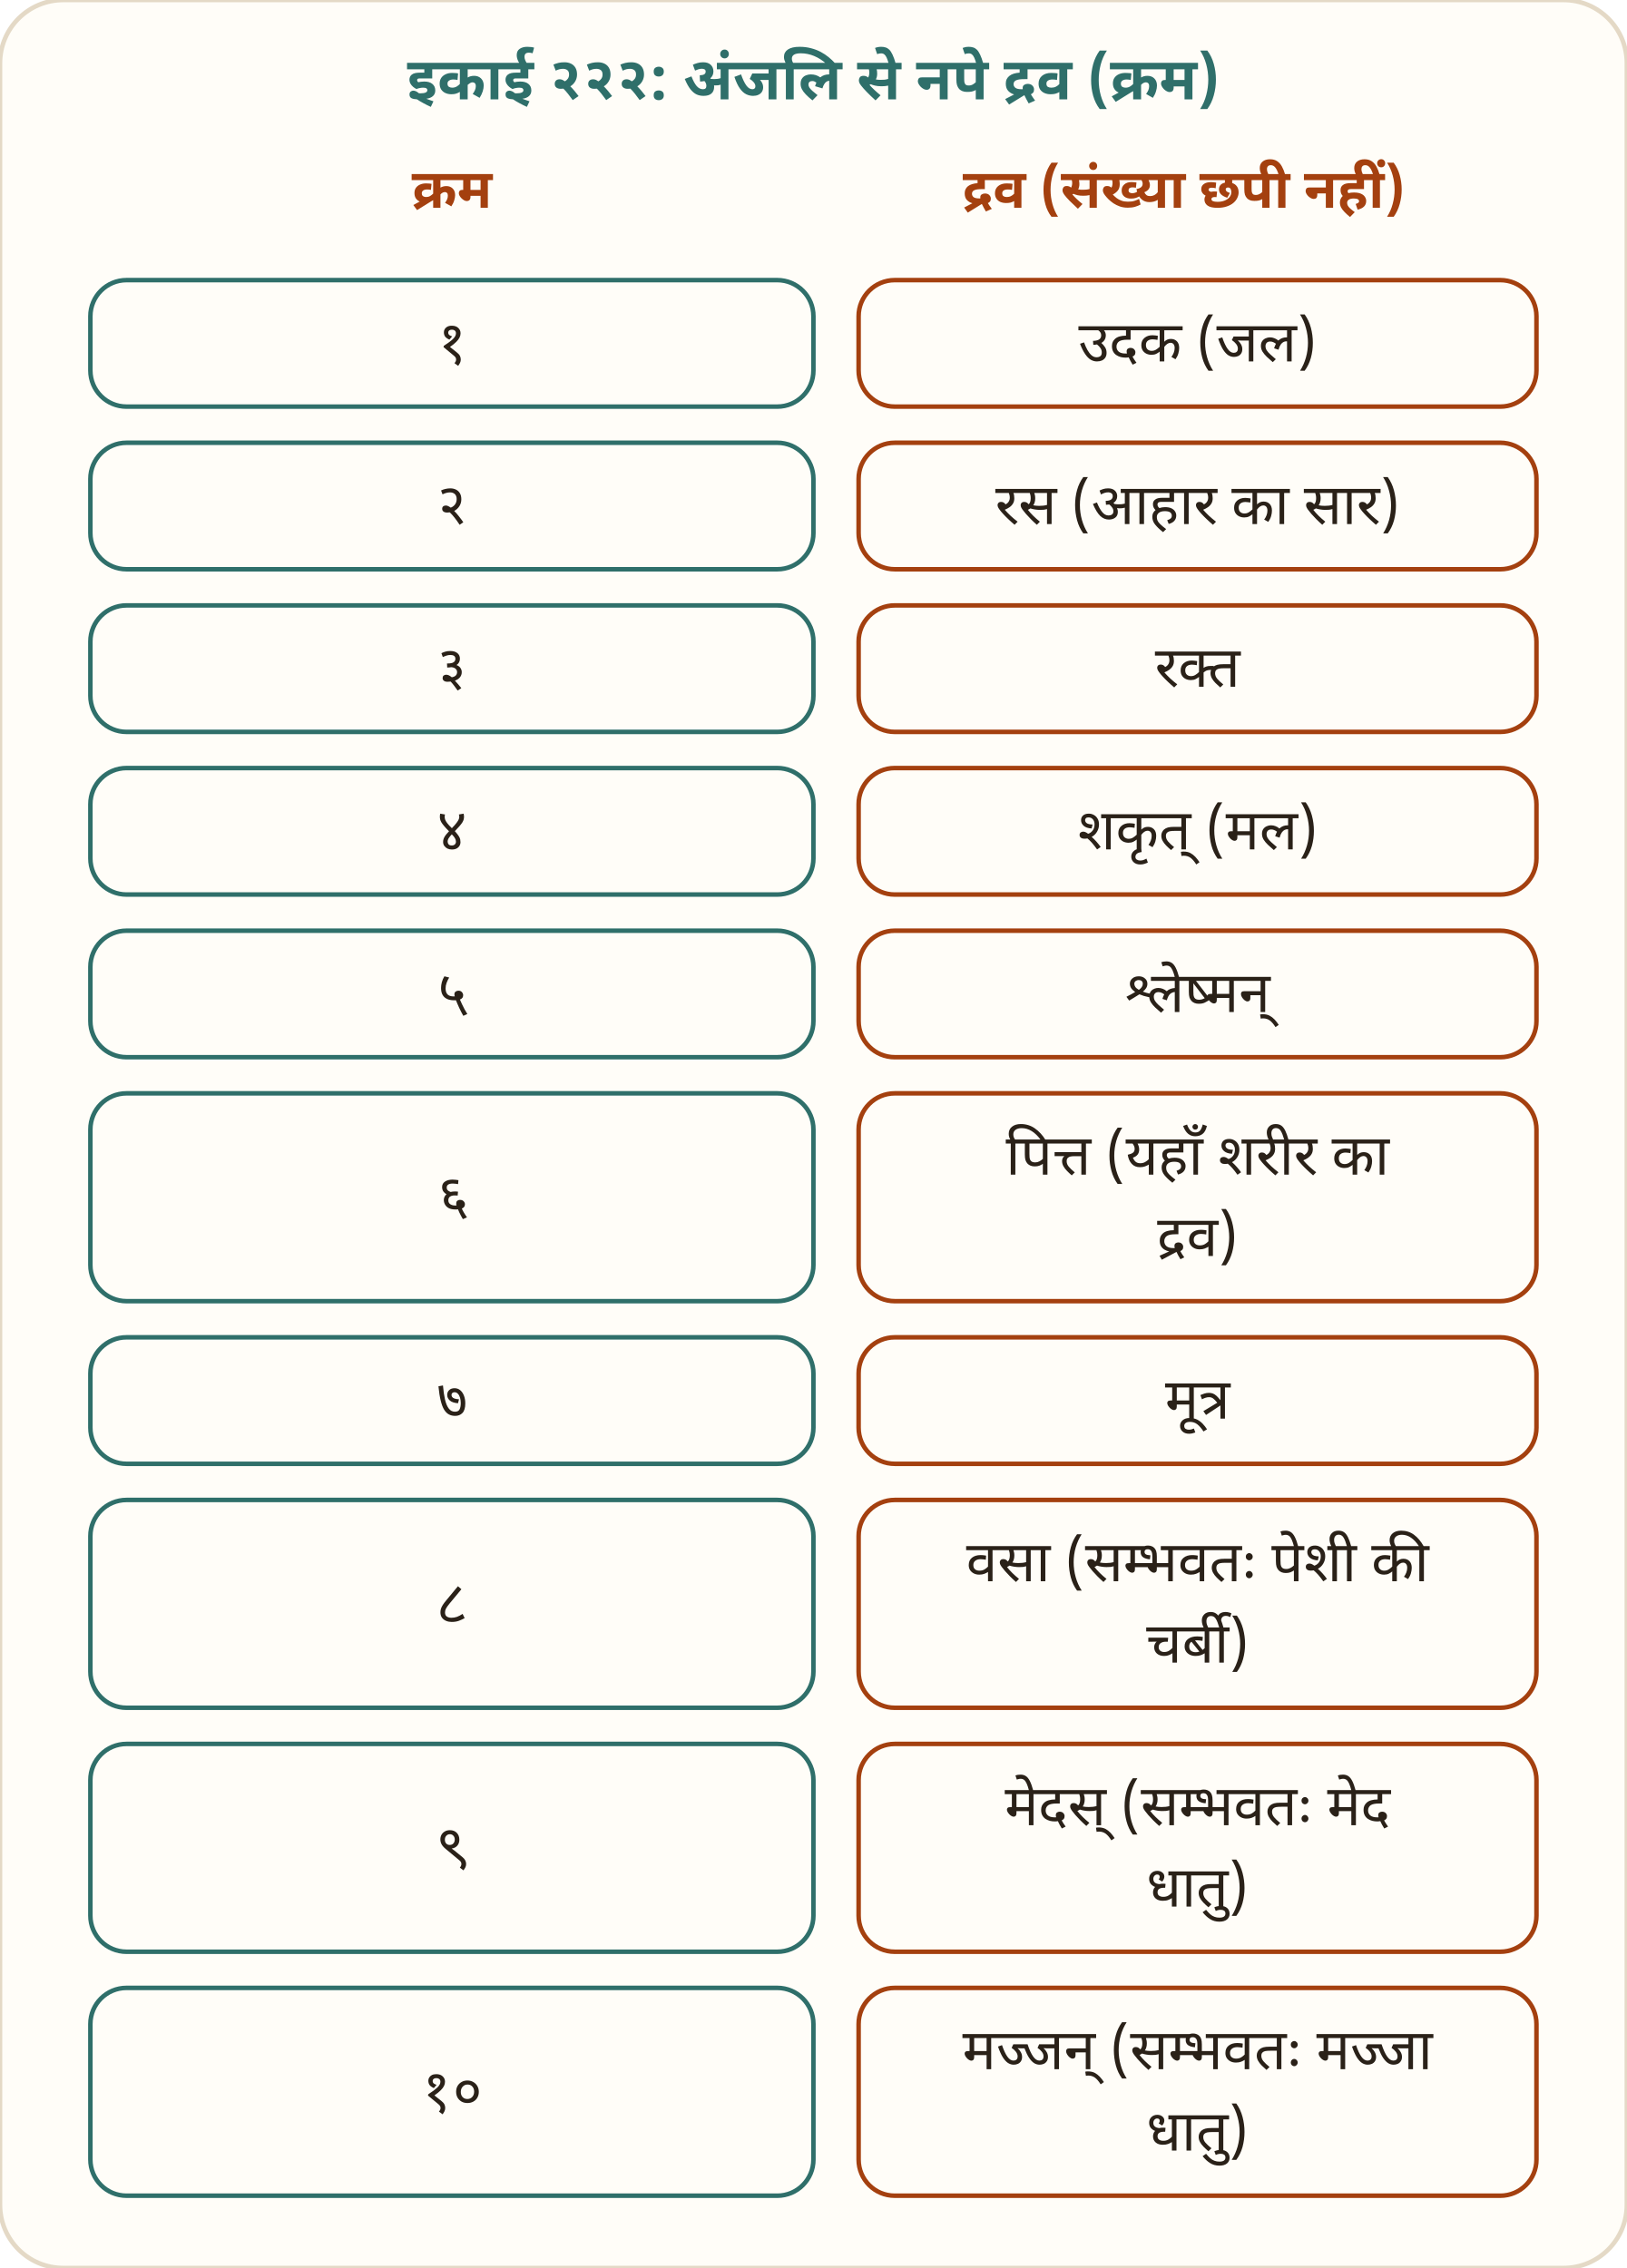
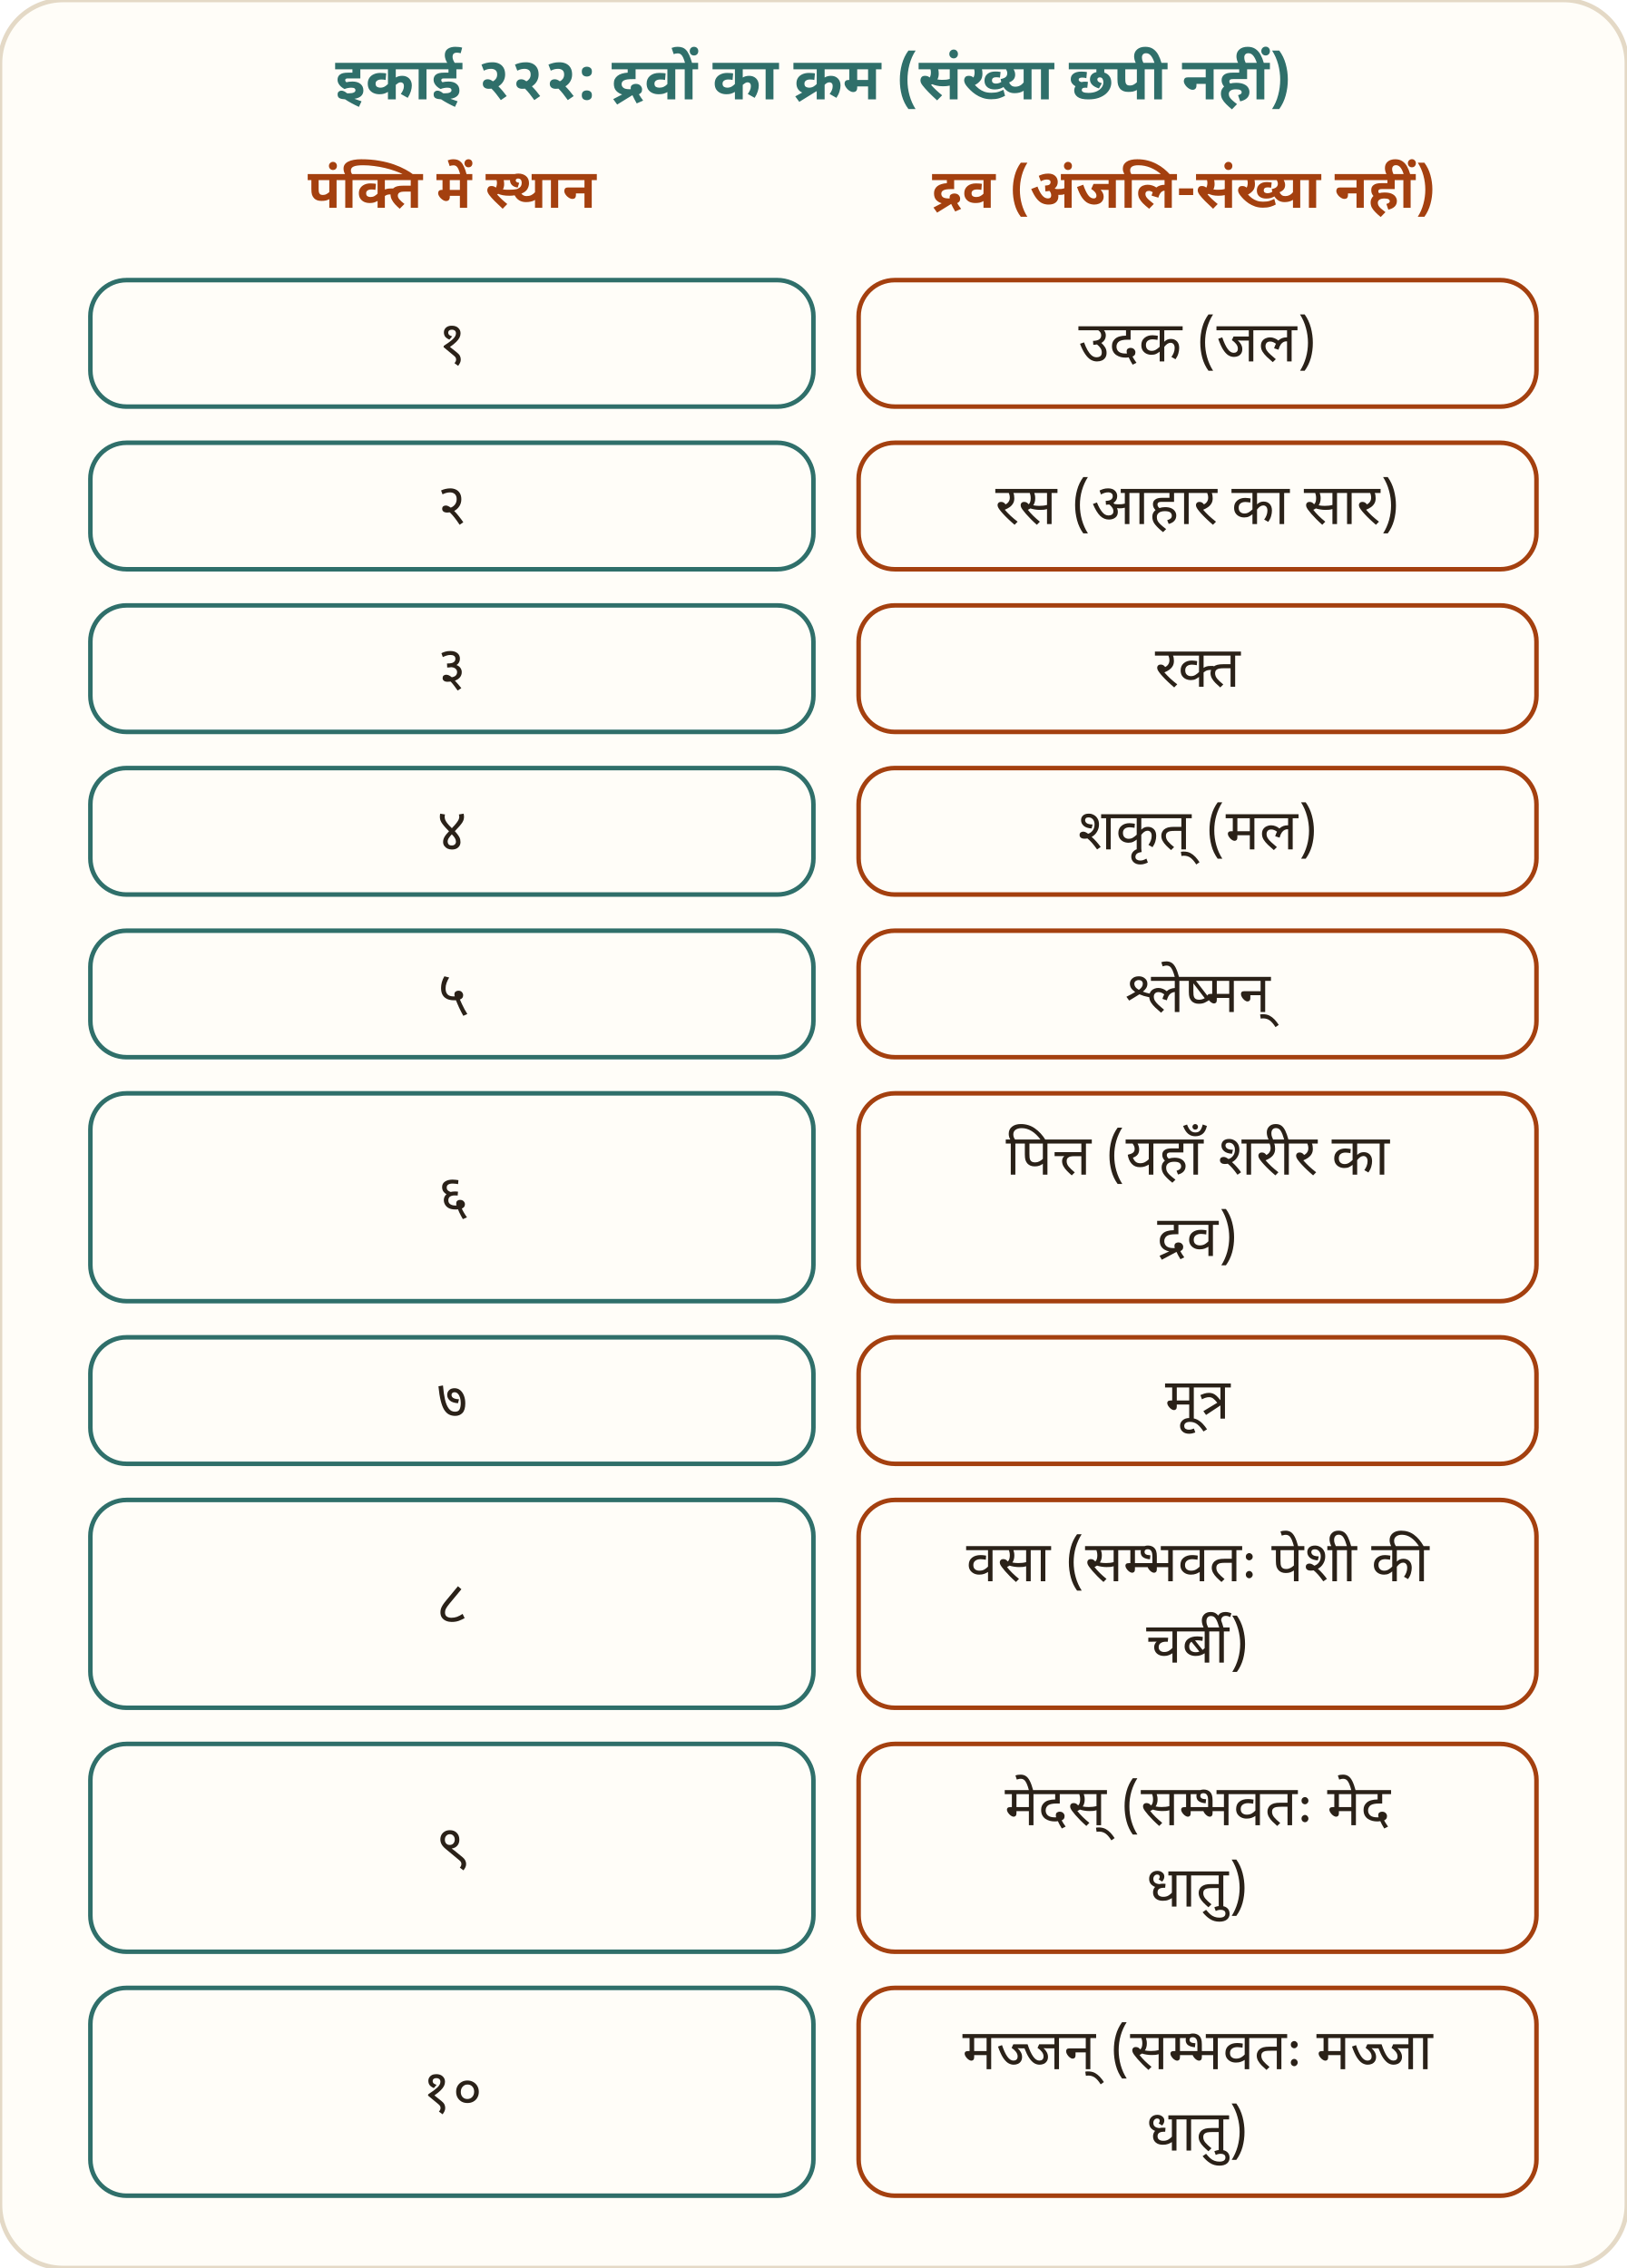
<svg xmlns="http://www.w3.org/2000/svg" viewBox="0 0 360 502" role="img">
  <rect width="360" height="502" rx="14" fill="#fffdf8" stroke="#e4d9c6" />
-   <text x="180" y="22" font-family="'Noto Sans Devanagari','Mukta','Nirmala UI','Mangal',sans-serif" font-size="13" font-weight="700" fill="#2f6f6a" text-anchor="middle">इकाई २२२: अंजलि से नपे द्रव (क्रम)</text>
-   <text x="100" y="46" font-family="'Noto Sans Devanagari','Mukta','Nirmala UI','Mangal',sans-serif" font-size="12" font-weight="700" fill="#a4400f" text-anchor="middle">क्रम</text>
-   <text x="262" y="46" font-family="'Noto Sans Devanagari','Mukta','Nirmala UI','Mangal',sans-serif" font-size="12" font-weight="700" fill="#a4400f" text-anchor="middle">द्रव (संख्या छपी नहीं)</text>
+   <text x="180" y="22" font-family="'Noto Sans Devanagari','Mukta','Nirmala UI','Mangal',sans-serif" font-size="13" font-weight="700" fill="#2f6f6a" text-anchor="middle">इकाई २२२: द्रवों का क्रम (संख्या छपी नहीं)</text>
+   <text x="100" y="46" font-family="'Noto Sans Devanagari','Mukta','Nirmala UI','Mangal',sans-serif" font-size="12" font-weight="700" fill="#a4400f" text-anchor="middle">पंक्ति में स्थान</text>
+   <text x="262" y="46" font-family="'Noto Sans Devanagari','Mukta','Nirmala UI','Mangal',sans-serif" font-size="12" font-weight="700" fill="#a4400f" text-anchor="middle">द्रव (अंजलि-संख्या नहीं)</text>
  <rect x="20" y="62" width="160" height="28" rx="8" fill="#fffdf8" stroke="#2f6f6a" />
  <text x="100.0" y="80.0" font-family="'Noto Sans Devanagari','Mukta','Nirmala UI','Mangal',sans-serif" font-size="12.5" font-weight="500" fill="#2a2118" text-anchor="middle">१</text>
  <rect x="190" y="62" width="150" height="28" rx="8" fill="#fffdf8" stroke="#a4400f" />
  <text x="265.0" y="80.0" font-family="'Noto Sans Devanagari','Mukta','Nirmala UI','Mangal',sans-serif" font-size="12.5" font-weight="500" fill="#2a2118" text-anchor="middle">उदक (जल)</text>
  <rect x="20" y="98" width="160" height="28" rx="8" fill="#fffdf8" stroke="#2f6f6a" />
  <text x="100.0" y="116.0" font-family="'Noto Sans Devanagari','Mukta','Nirmala UI','Mangal',sans-serif" font-size="12.5" font-weight="500" fill="#2a2118" text-anchor="middle">२</text>
  <rect x="190" y="98" width="150" height="28" rx="8" fill="#fffdf8" stroke="#a4400f" />
  <text x="265.0" y="116.0" font-family="'Noto Sans Devanagari','Mukta','Nirmala UI','Mangal',sans-serif" font-size="12.5" font-weight="500" fill="#2a2118" text-anchor="middle">रस (आहार का सार)</text>
  <rect x="20" y="134" width="160" height="28" rx="8" fill="#fffdf8" stroke="#2f6f6a" />
  <text x="100.0" y="152.0" font-family="'Noto Sans Devanagari','Mukta','Nirmala UI','Mangal',sans-serif" font-size="12.5" font-weight="500" fill="#2a2118" text-anchor="middle">३</text>
  <rect x="190" y="134" width="150" height="28" rx="8" fill="#fffdf8" stroke="#a4400f" />
  <text x="265.0" y="152.0" font-family="'Noto Sans Devanagari','Mukta','Nirmala UI','Mangal',sans-serif" font-size="12.5" font-weight="500" fill="#2a2118" text-anchor="middle">रक्त</text>
  <rect x="20" y="170" width="160" height="28" rx="8" fill="#fffdf8" stroke="#2f6f6a" />
  <text x="100.0" y="188.0" font-family="'Noto Sans Devanagari','Mukta','Nirmala UI','Mangal',sans-serif" font-size="12.5" font-weight="500" fill="#2a2118" text-anchor="middle">४</text>
  <rect x="190" y="170" width="150" height="28" rx="8" fill="#fffdf8" stroke="#a4400f" />
  <text x="265.0" y="188.0" font-family="'Noto Sans Devanagari','Mukta','Nirmala UI','Mangal',sans-serif" font-size="12.5" font-weight="500" fill="#2a2118" text-anchor="middle">शकृत् (मल)</text>
  <rect x="20" y="206" width="160" height="28" rx="8" fill="#fffdf8" stroke="#2f6f6a" />
  <text x="100.0" y="224.0" font-family="'Noto Sans Devanagari','Mukta','Nirmala UI','Mangal',sans-serif" font-size="12.5" font-weight="500" fill="#2a2118" text-anchor="middle">५</text>
  <rect x="190" y="206" width="150" height="28" rx="8" fill="#fffdf8" stroke="#a4400f" />
  <text x="265.0" y="224.0" font-family="'Noto Sans Devanagari','Mukta','Nirmala UI','Mangal',sans-serif" font-size="12.5" font-weight="500" fill="#2a2118" text-anchor="middle">श्लेष्मन्</text>
  <rect x="20" y="242" width="160" height="46" rx="8" fill="#fffdf8" stroke="#2f6f6a" />
  <text x="100.0" y="269.0" font-family="'Noto Sans Devanagari','Mukta','Nirmala UI','Mangal',sans-serif" font-size="12.5" font-weight="500" fill="#2a2118" text-anchor="middle">६</text>
  <rect x="190" y="242" width="150" height="46" rx="8" fill="#fffdf8" stroke="#a4400f" />
  <text x="265.0" y="260.0" font-family="'Noto Sans Devanagari','Mukta','Nirmala UI','Mangal',sans-serif" font-size="12.5" font-weight="500" fill="#2a2118" text-anchor="middle">पित्त (यहाँ शरीर का</text>
  <text x="265.0" y="278.0" font-family="'Noto Sans Devanagari','Mukta','Nirmala UI','Mangal',sans-serif" font-size="12.5" font-weight="500" fill="#2a2118" text-anchor="middle">द्रव)</text>
  <rect x="20" y="296" width="160" height="28" rx="8" fill="#fffdf8" stroke="#2f6f6a" />
  <text x="100.0" y="314.0" font-family="'Noto Sans Devanagari','Mukta','Nirmala UI','Mangal',sans-serif" font-size="12.5" font-weight="500" fill="#2a2118" text-anchor="middle">७</text>
  <rect x="190" y="296" width="150" height="28" rx="8" fill="#fffdf8" stroke="#a4400f" />
  <text x="265.0" y="314.0" font-family="'Noto Sans Devanagari','Mukta','Nirmala UI','Mangal',sans-serif" font-size="12.5" font-weight="500" fill="#2a2118" text-anchor="middle">मूत्र</text>
  <rect x="20" y="332" width="160" height="46" rx="8" fill="#fffdf8" stroke="#2f6f6a" />
  <text x="100.0" y="359.0" font-family="'Noto Sans Devanagari','Mukta','Nirmala UI','Mangal',sans-serif" font-size="12.5" font-weight="500" fill="#2a2118" text-anchor="middle">८</text>
  <rect x="190" y="332" width="150" height="46" rx="8" fill="#fffdf8" stroke="#a4400f" />
  <text x="265.0" y="350.0" font-family="'Noto Sans Devanagari','Mukta','Nirmala UI','Mangal',sans-serif" font-size="12.5" font-weight="500" fill="#2a2118" text-anchor="middle">वसा (सम्भवतः पेशी की</text>
  <text x="265.0" y="368.0" font-family="'Noto Sans Devanagari','Mukta','Nirmala UI','Mangal',sans-serif" font-size="12.5" font-weight="500" fill="#2a2118" text-anchor="middle">चर्बी)</text>
  <rect x="20" y="386" width="160" height="46" rx="8" fill="#fffdf8" stroke="#2f6f6a" />
  <text x="100.0" y="413.0" font-family="'Noto Sans Devanagari','Mukta','Nirmala UI','Mangal',sans-serif" font-size="12.5" font-weight="500" fill="#2a2118" text-anchor="middle">९</text>
  <rect x="190" y="386" width="150" height="46" rx="8" fill="#fffdf8" stroke="#a4400f" />
  <text x="265.0" y="404.0" font-family="'Noto Sans Devanagari','Mukta','Nirmala UI','Mangal',sans-serif" font-size="12.5" font-weight="500" fill="#2a2118" text-anchor="middle">मेदस् (सम्भवतः मेद</text>
  <text x="265.0" y="422.0" font-family="'Noto Sans Devanagari','Mukta','Nirmala UI','Mangal',sans-serif" font-size="12.5" font-weight="500" fill="#2a2118" text-anchor="middle">धातु)</text>
  <rect x="20" y="440" width="160" height="46" rx="8" fill="#fffdf8" stroke="#2f6f6a" />
  <text x="100.0" y="467.0" font-family="'Noto Sans Devanagari','Mukta','Nirmala UI','Mangal',sans-serif" font-size="12.5" font-weight="500" fill="#2a2118" text-anchor="middle">१०</text>
  <rect x="190" y="440" width="150" height="46" rx="8" fill="#fffdf8" stroke="#a4400f" />
  <text x="265.0" y="458.0" font-family="'Noto Sans Devanagari','Mukta','Nirmala UI','Mangal',sans-serif" font-size="12.5" font-weight="500" fill="#2a2118" text-anchor="middle">मज्जन् (सम्भवतः मज्जा</text>
  <text x="265.0" y="476.0" font-family="'Noto Sans Devanagari','Mukta','Nirmala UI','Mangal',sans-serif" font-size="12.5" font-weight="500" fill="#2a2118" text-anchor="middle">धातु)</text>
</svg>
